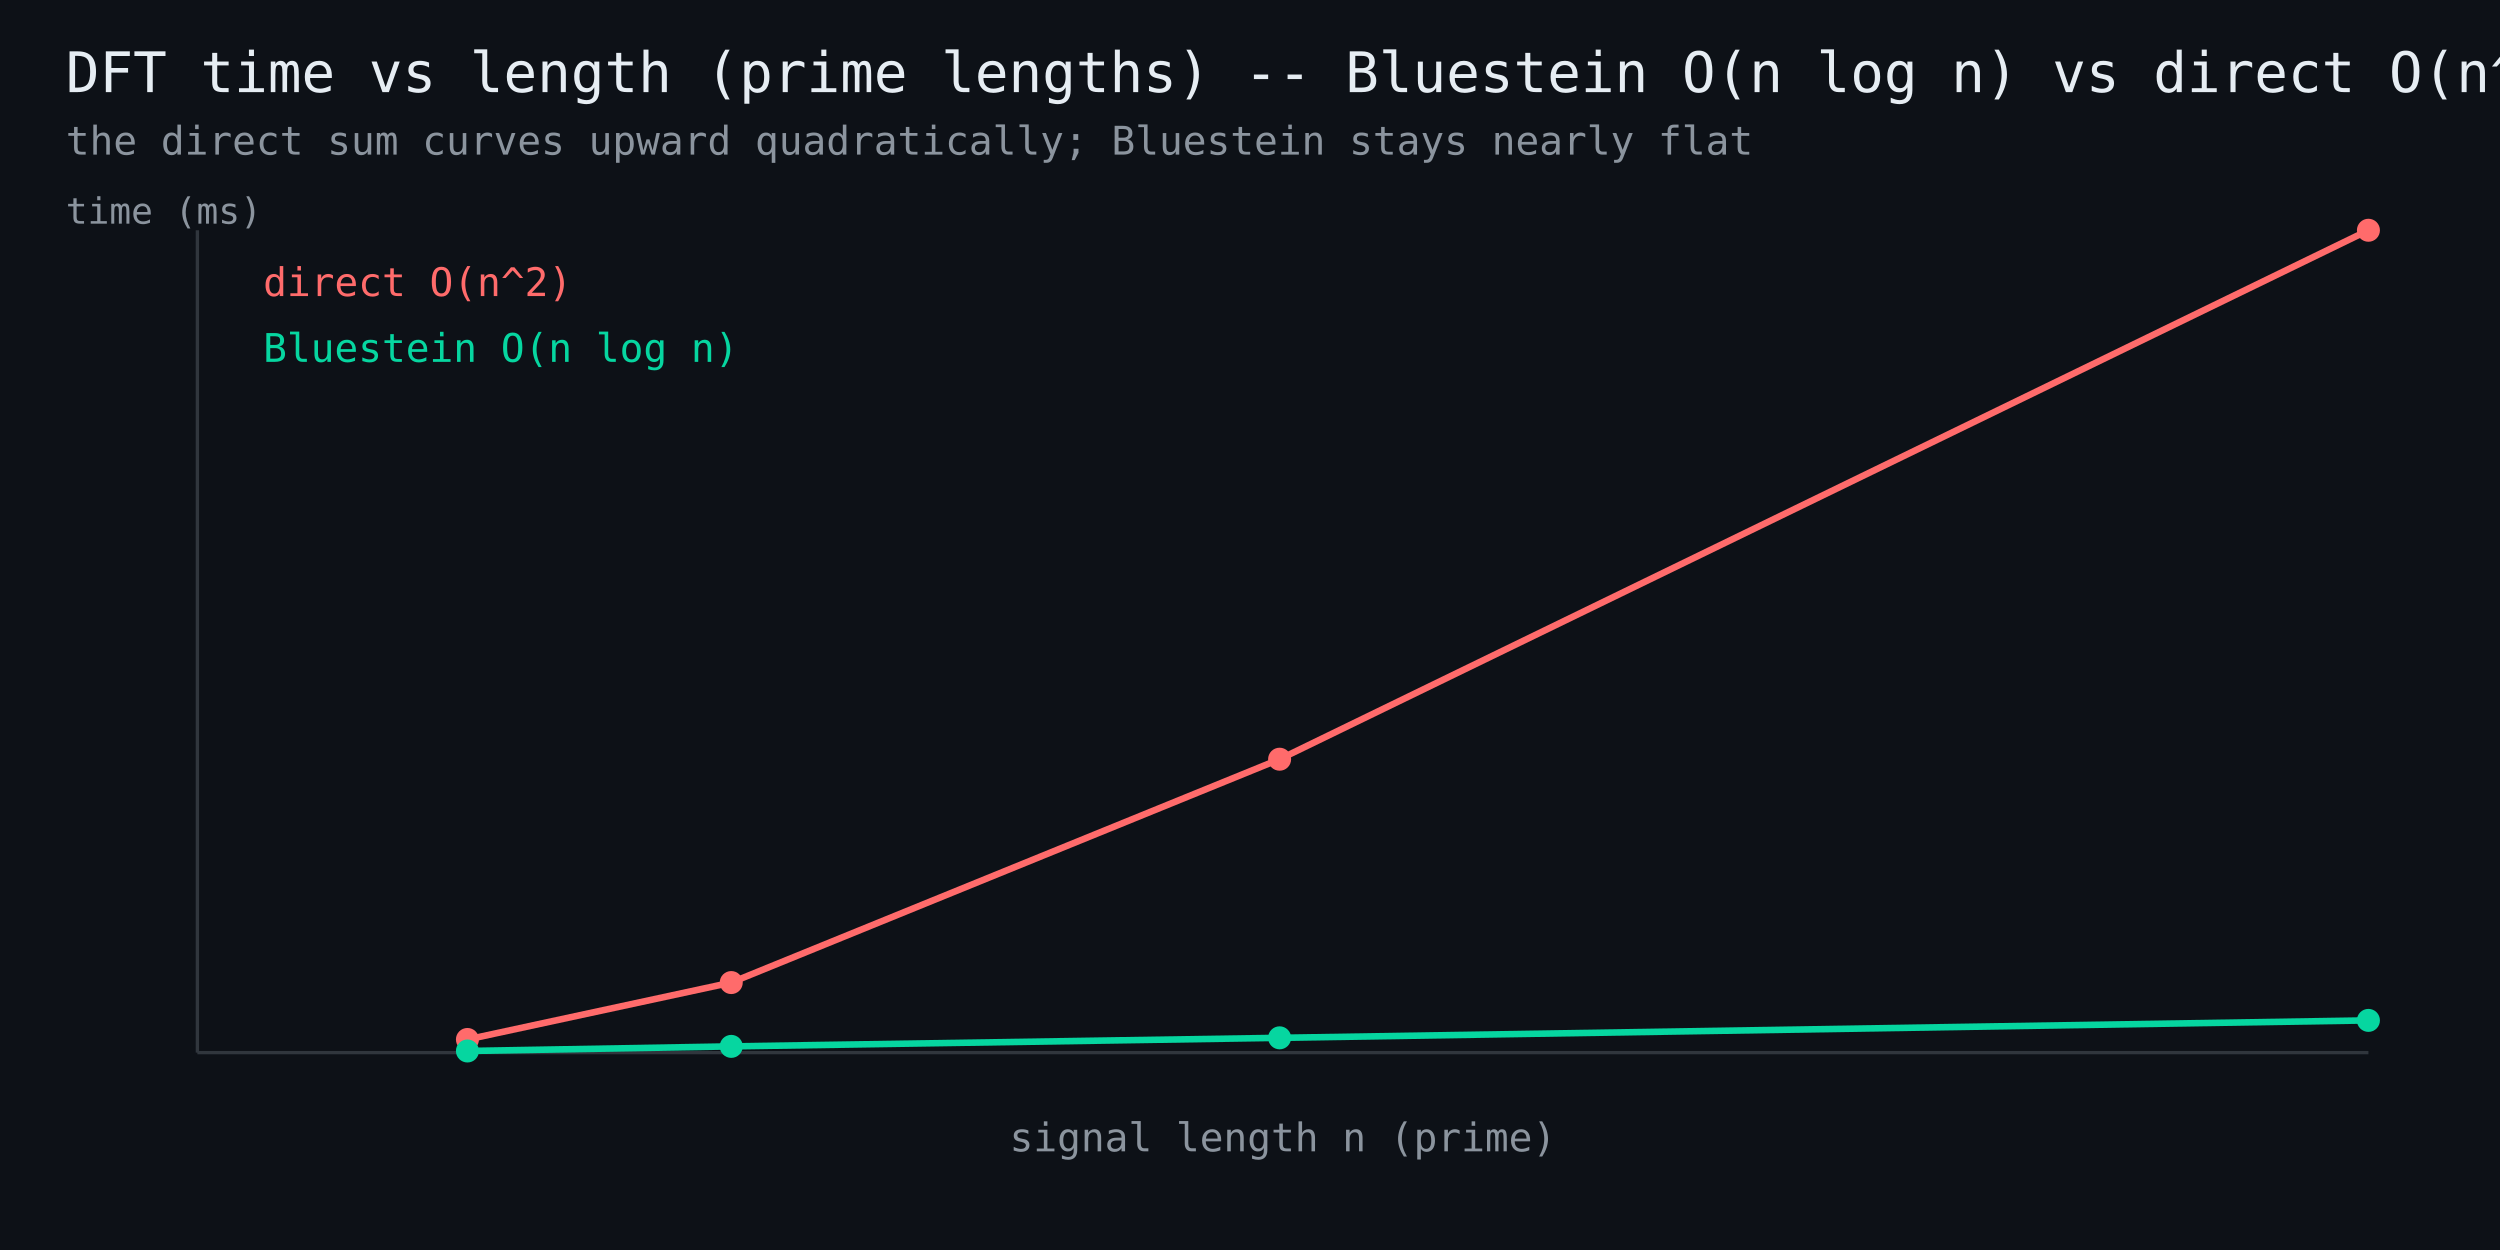
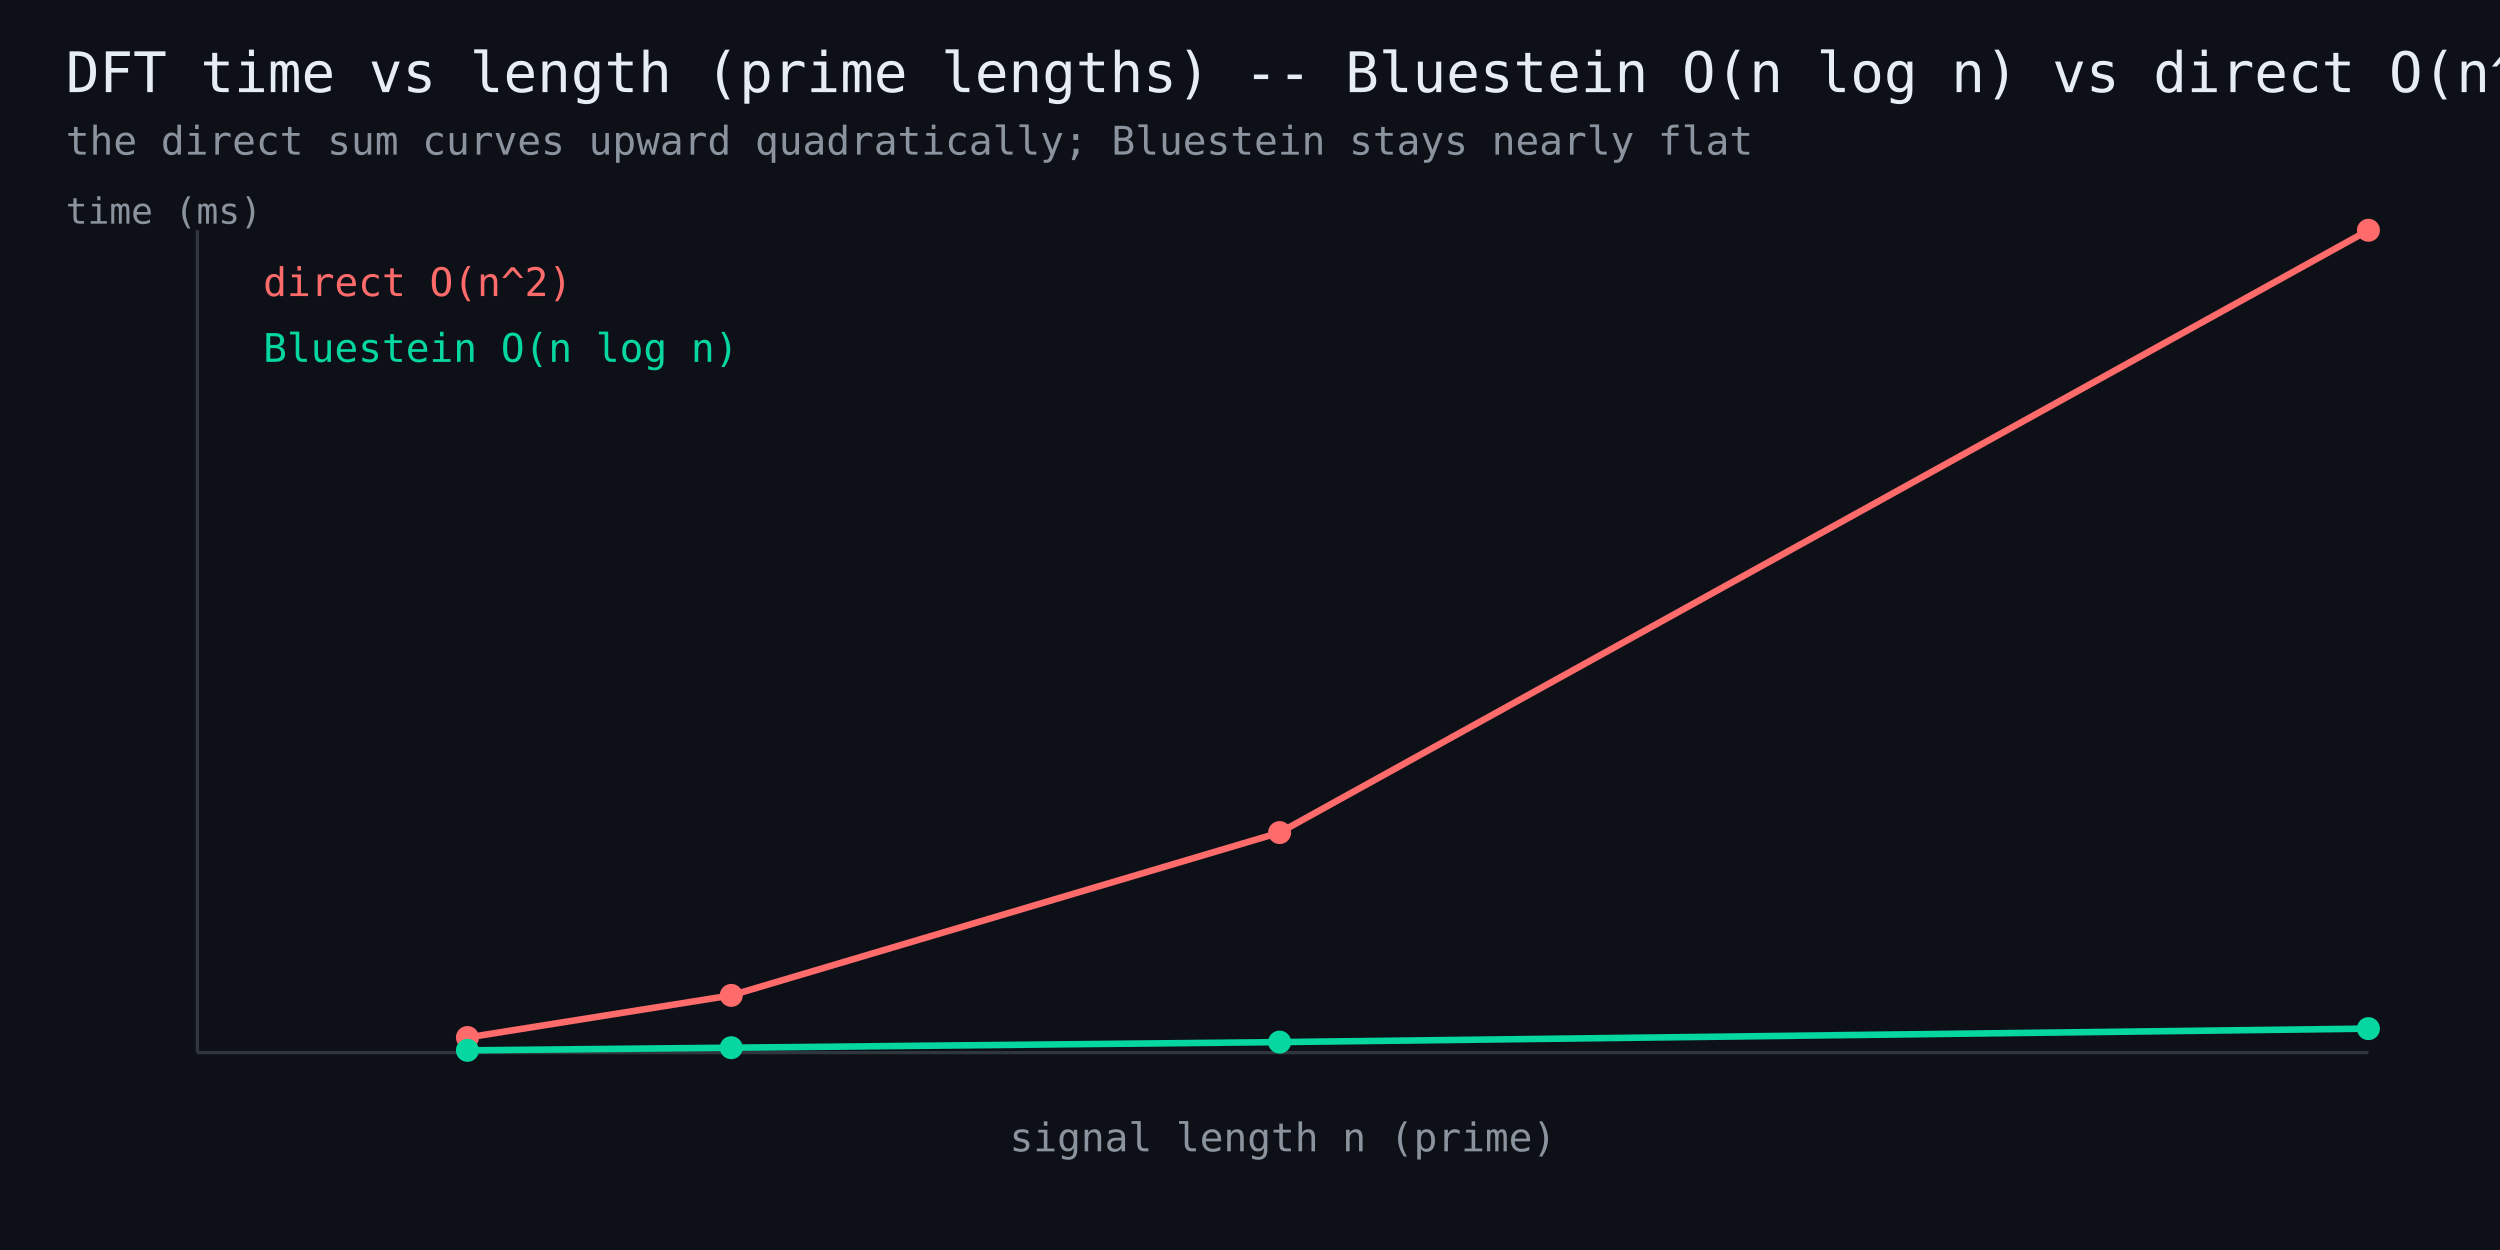
<svg xmlns="http://www.w3.org/2000/svg" width="760" height="380" viewBox="0 0 760 380" font-family="monospace">
  <rect width="760" height="380" fill="#0d1117" />
  <text x="20" y="28" fill="#e6edf3" font-size="17">DFT time vs length (prime lengths) -- Bluestein O(n log n) vs direct O(n^2)</text>
  <text x="20" y="47" fill="#8b949e" font-size="12">the direct sum curves upward quadratically; Bluestein stays nearly flat</text>
  <line x1="60" y1="320" x2="720" y2="320" stroke="#30363d" stroke-width="1" />
  <line x1="60" y1="320" x2="60" y2="70" stroke="#30363d" stroke-width="1" />
-   <polyline points="142.1,316.0 222.3,298.7 389.0,230.8 720.0,70.0" fill="none" stroke="#ff6b6b" stroke-width="2" />
-   <circle cx="142.1" cy="316.0" r="3.5" fill="#ff6b6b" />
-   <circle cx="222.3" cy="298.7" r="3.5" fill="#ff6b6b" />
-   <circle cx="389.0" cy="230.8" r="3.5" fill="#ff6b6b" />
+   <polyline points="142.1,315.4 222.3,302.6 389.0,253.1 720.0,70.0" fill="none" stroke="#ff6b6b" stroke-width="2" />
+   <circle cx="142.1" cy="315.4" r="3.5" fill="#ff6b6b" />
+   <circle cx="222.3" cy="302.6" r="3.5" fill="#ff6b6b" />
+   <circle cx="389.0" cy="253.1" r="3.5" fill="#ff6b6b" />
  <circle cx="720.0" cy="70.0" r="3.5" fill="#ff6b6b" />
  <text x="80" y="90" fill="#ff6b6b" font-size="12">direct O(n^2)</text>
-   <polyline points="142.1,319.5 222.3,318.1 389.0,315.5 720.0,310.2" fill="none" stroke="#06d6a0" stroke-width="2" />
-   <circle cx="142.1" cy="319.5" r="3.5" fill="#06d6a0" />
-   <circle cx="222.3" cy="318.1" r="3.5" fill="#06d6a0" />
-   <circle cx="389.0" cy="315.5" r="3.5" fill="#06d6a0" />
-   <circle cx="720.0" cy="310.2" r="3.5" fill="#06d6a0" />
+   <polyline points="142.1,319.3 222.3,318.5 389.0,316.8 720.0,312.7" fill="none" stroke="#06d6a0" stroke-width="2" />
+   <circle cx="142.1" cy="319.3" r="3.5" fill="#06d6a0" />
+   <circle cx="222.3" cy="318.5" r="3.5" fill="#06d6a0" />
+   <circle cx="389.0" cy="316.8" r="3.5" fill="#06d6a0" />
+   <circle cx="720.0" cy="312.7" r="3.5" fill="#06d6a0" />
  <text x="80" y="110" fill="#06d6a0" font-size="12">Bluestein O(n log n)</text>
  <text x="390" y="350" fill="#8b949e" font-size="12" text-anchor="middle">signal length n (prime)</text>
  <text x="20" y="68" fill="#8b949e" font-size="11">time (ms)</text>
</svg>
